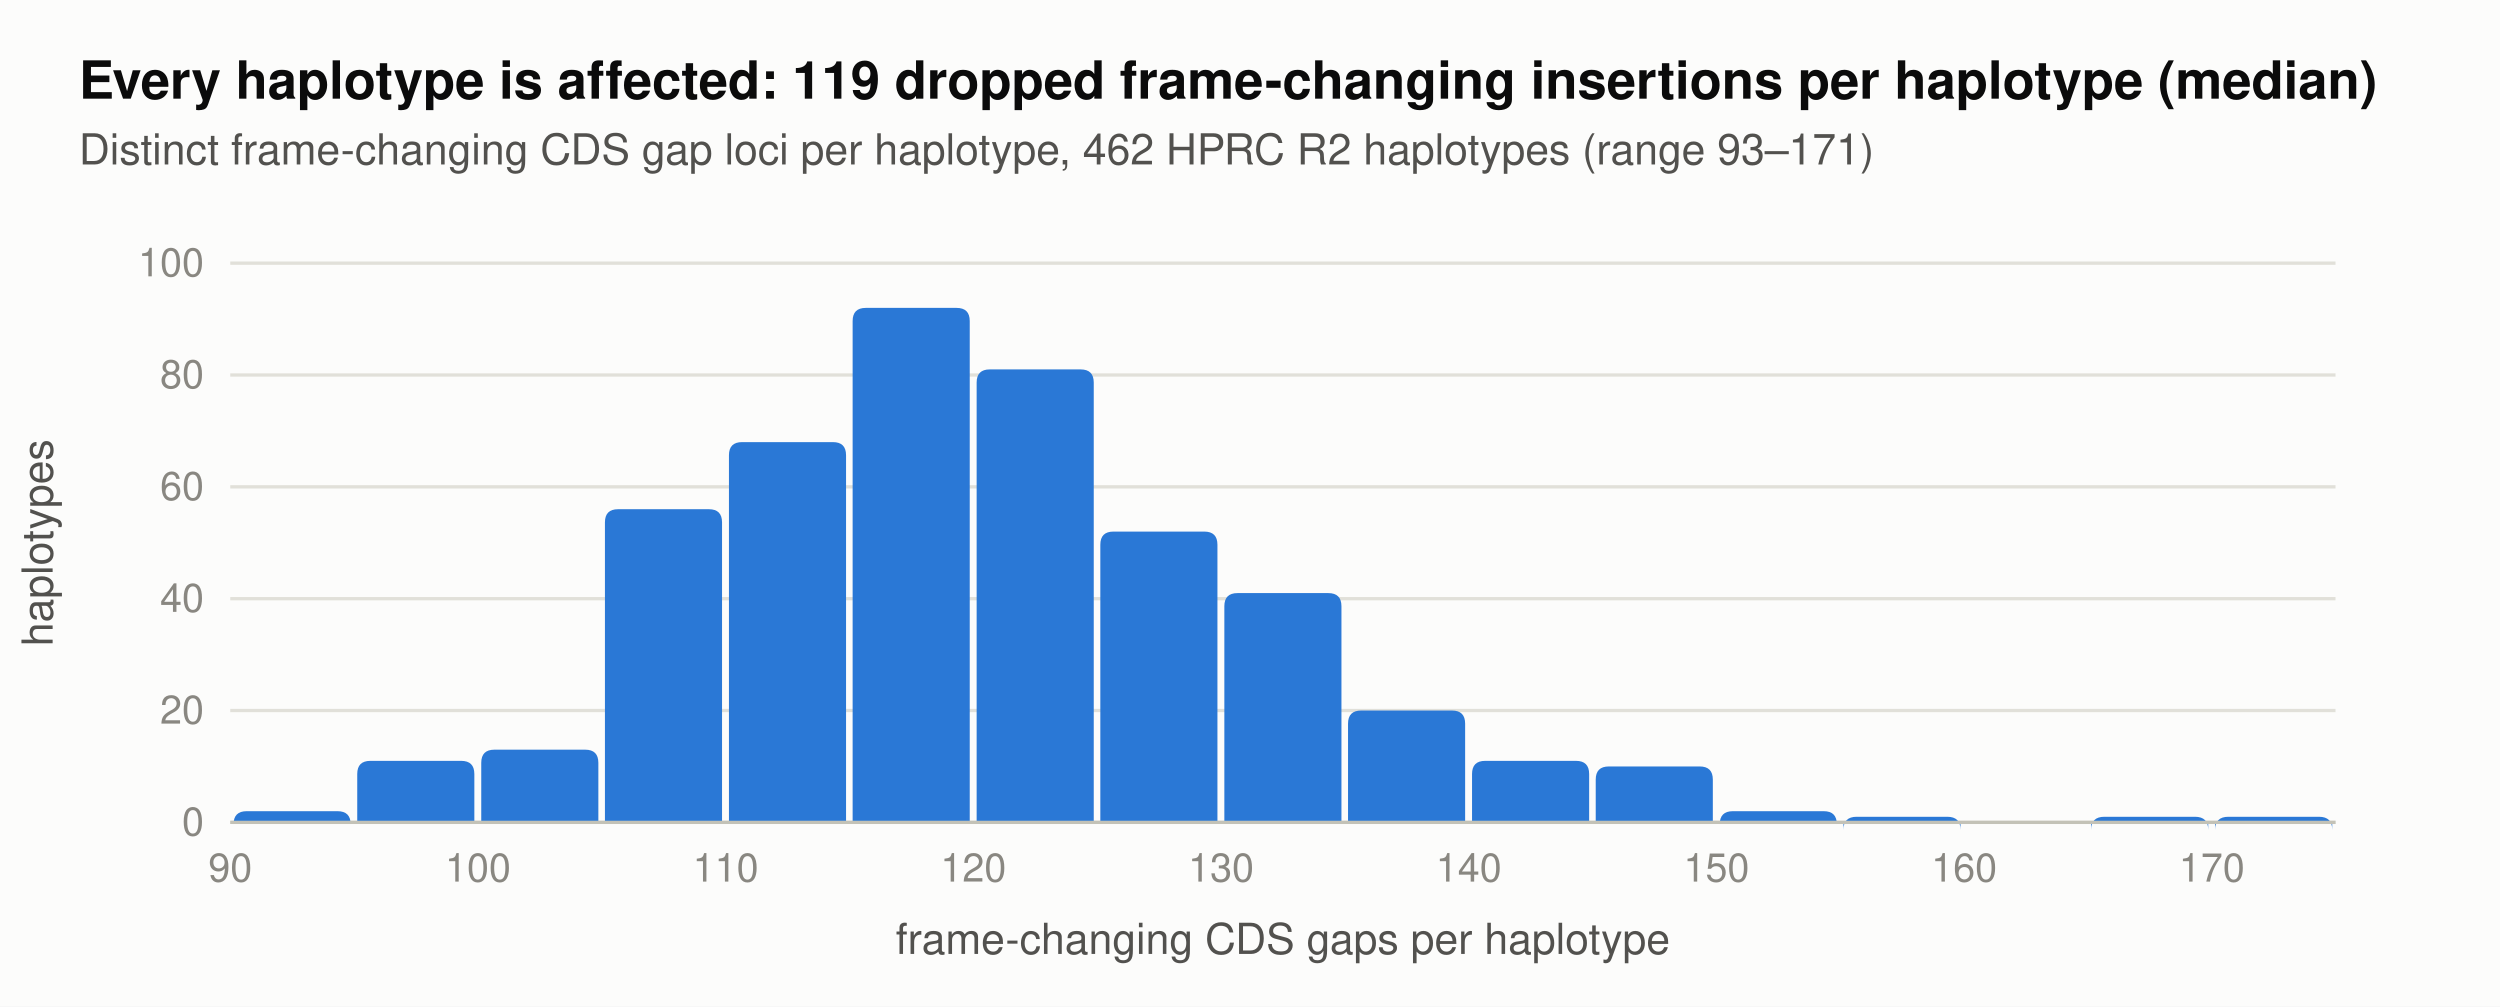
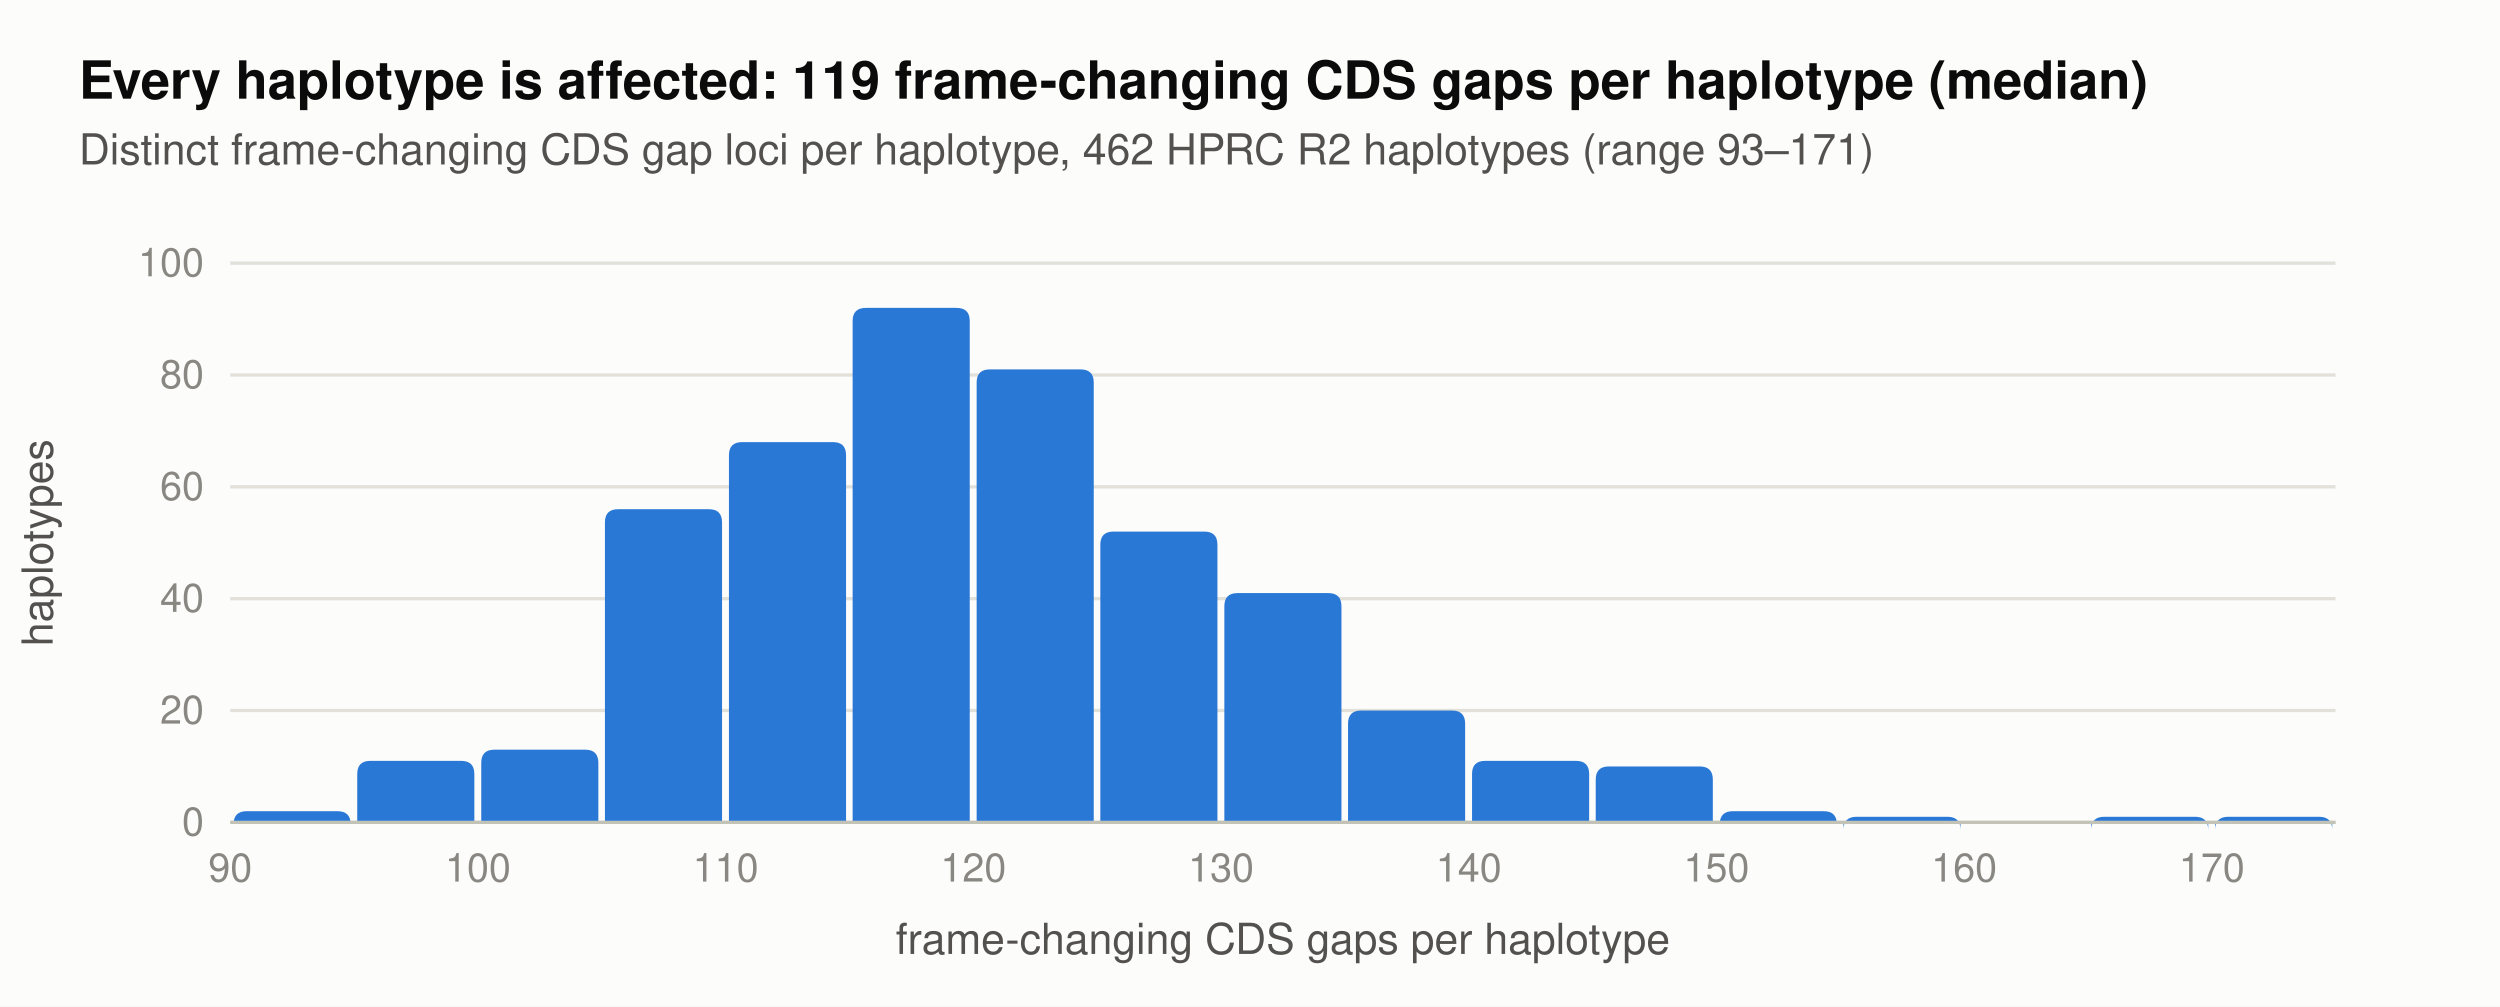
<svg xmlns="http://www.w3.org/2000/svg" viewBox="0 0 760 306" width="760" height="306" role="img">
  <style>text{font-family:system-ui,-apple-system,'Segoe UI',Helvetica,Arial,sans-serif;font-size:13px}.t{font-size:16px;font-weight:600}.m{font-size:12px}.on{font-weight:600;font-size:12px}.grid,.axis{stroke-width:1}.stop{stroke-width:2}.bg,.surf{fill:#fcfcfb}text{fill:#0b0b0b}.sub{fill:#52514e}.m{fill:#898781}.s1{fill:#2a78d6}.s2{fill:#eb6834}.na{fill:#b9b8b0}.on{fill:#ffffff}.outline{fill:none;stroke:#898781;stroke-width:1.5}.grid{stroke:#e1e0d9}.axis{stroke:#c3c2b7}.stop{stroke:#0b0b0b}@media (prefers-color-scheme:dark){.bg,.surf{fill:#1a1a19}text{fill:#f0efec}.sub{fill:#c3c2b7}.m{fill:#898781}.s1{fill:#3987e5}.s2{fill:#d95926}.na{fill:#55544f}.on{fill:#ffffff}.outline{fill:none;stroke:#898781;stroke-width:1.5}.grid{stroke:#2c2c2a}.axis{stroke:#383835}.stop{stroke:#f0efec}}</style>
  <rect width="760" height="306" class="bg" />
-   <text x="24.0" y="30.0" class="t" text-anchor="start">Every haplotype is affected: 119 dropped frame-changing insertions per haplotype (median)</text>
+   <text x="24.0" y="30.0" class="t" text-anchor="start">Every haplotype is affected: 119 frame-changing CDS gaps per haplotype (median)</text>
  <text x="24.0" y="50.0" class="sub" text-anchor="start">Distinct frame-changing CDS gap loci per haplotype, 462 HPRC R2 haplotypes (range 93–171)</text>
  <line x1="70" y1="250.0" x2="710" y2="250.0" class="grid" />
  <text x="62.0" y="254.0" class="m" text-anchor="end">0</text>
  <line x1="70" y1="216.0" x2="710" y2="216.0" class="grid" />
  <text x="62.0" y="220.0" class="m" text-anchor="end">20</text>
  <line x1="70" y1="182.0" x2="710" y2="182.0" class="grid" />
  <text x="62.0" y="186.0" class="m" text-anchor="end">40</text>
  <line x1="70" y1="148.0" x2="710" y2="148.0" class="grid" />
  <text x="62.0" y="152.0" class="m" text-anchor="end">60</text>
  <line x1="70" y1="114.0" x2="710" y2="114.0" class="grid" />
  <text x="62.0" y="118.0" class="m" text-anchor="end">80</text>
  <line x1="70" y1="80.0" x2="710" y2="80.0" class="grid" />
  <text x="62.0" y="84.0" class="m" text-anchor="end">100</text>
  <path d="M71.0,250 v0.6 q0,-4 4,-4 h27.6 q4,0 4,4 v-0.6 z" class="s1" />
  <text x="70.0" y="268.0" class="m" text-anchor="middle">90</text>
  <path d="M108.6,250 v-14.7 q0,-4 4,-4 h27.6 q4,0 4,4 v14.7 z" class="s1" />
  <path d="M146.3,250 v-18.1 q0,-4 4,-4 h27.6 q4,0 4,4 v18.1 z" class="s1" />
  <text x="145.3" y="268.0" class="m" text-anchor="middle">100</text>
  <path d="M183.9,250 v-91.2 q0,-4 4,-4 h27.6 q4,0 4,4 v91.2 z" class="s1" />
  <path d="M221.6,250 v-111.6 q0,-4 4,-4 h27.6 q4,0 4,4 v111.6 z" class="s1" />
  <text x="220.6" y="268.0" class="m" text-anchor="middle">110</text>
  <path d="M259.2,250 v-152.4 q0,-4 4,-4 h27.6 q4,0 4,4 v152.4 z" class="s1" />
  <path d="M296.9,250 v-133.7 q0,-4 4,-4 h27.6 q4,0 4,4 v133.7 z" class="s1" />
  <text x="295.9" y="268.0" class="m" text-anchor="middle">120</text>
  <path d="M334.5,250 v-84.4 q0,-4 4,-4 h27.6 q4,0 4,4 v84.4 z" class="s1" />
  <path d="M372.2,250 v-65.7 q0,-4 4,-4 h27.6 q4,0 4,4 v65.7 z" class="s1" />
  <text x="371.2" y="268.0" class="m" text-anchor="middle">130</text>
  <path d="M409.8,250 v-30.0 q0,-4 4,-4 h27.6 q4,0 4,4 v30.0 z" class="s1" />
  <path d="M447.5,250 v-14.7 q0,-4 4,-4 h27.6 q4,0 4,4 v14.7 z" class="s1" />
  <text x="446.5" y="268.0" class="m" text-anchor="middle">140</text>
  <path d="M485.1,250 v-13.0 q0,-4 4,-4 h27.6 q4,0 4,4 v13.0 z" class="s1" />
  <path d="M522.8,250 v0.6 q0,-4 4,-4 h27.6 q4,0 4,4 v-0.6 z" class="s1" />
  <text x="521.8" y="268.0" class="m" text-anchor="middle">150</text>
  <path d="M560.4,250 v2.3 q0,-4 4,-4 h27.6 q4,0 4,4 v-2.3 z" class="s1" />
  <text x="597.1" y="268.0" class="m" text-anchor="middle">160</text>
  <path d="M635.7,250 v2.3 q0,-4 4,-4 h27.6 q4,0 4,4 v-2.3 z" class="s1" />
  <path d="M673.4,250 v2.3 q0,-4 4,-4 h27.6 q4,0 4,4 v-2.3 z" class="s1" />
  <text x="672.4" y="268.0" class="m" text-anchor="middle">170</text>
  <line x1="70" y1="250" x2="710" y2="250" class="axis" />
  <text x="390.0" y="290.0" class="sub" text-anchor="middle">frame-changing CDS gaps per haplotype</text>
  <text transform="rotate(-90 16 165.0)" x="16.0" y="165.0" class="sub" text-anchor="middle">haplotypes</text>
</svg>
